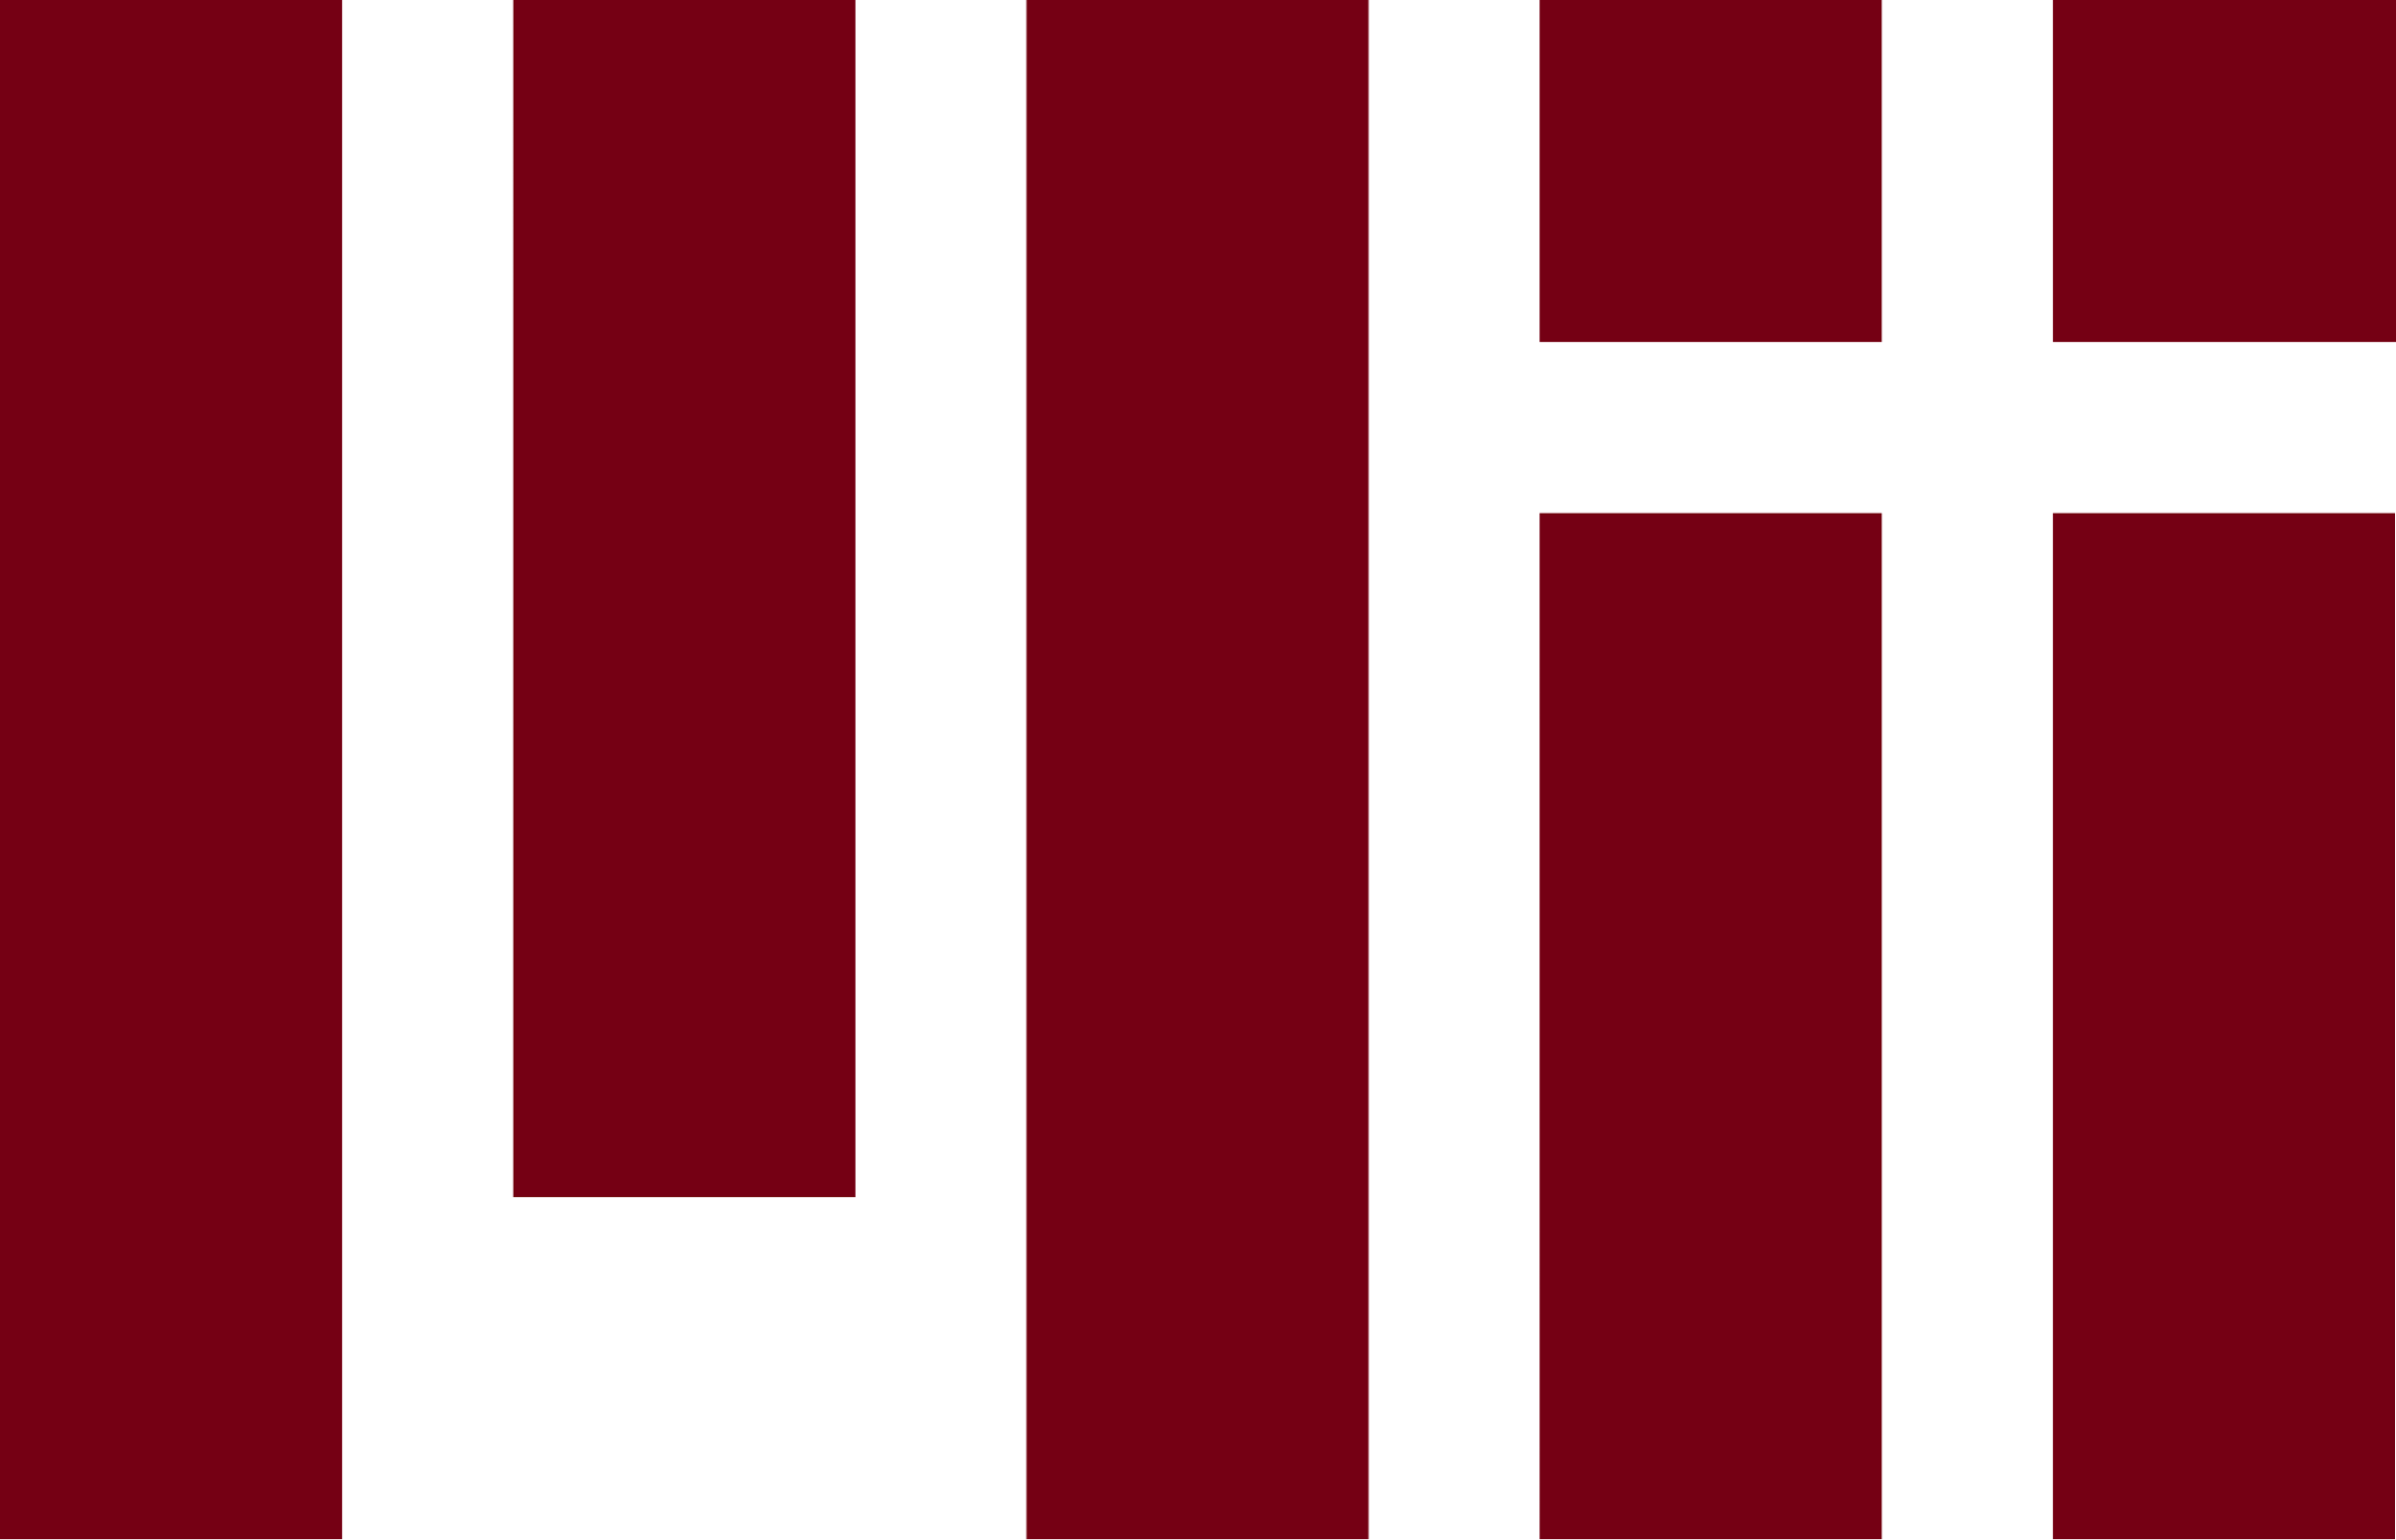
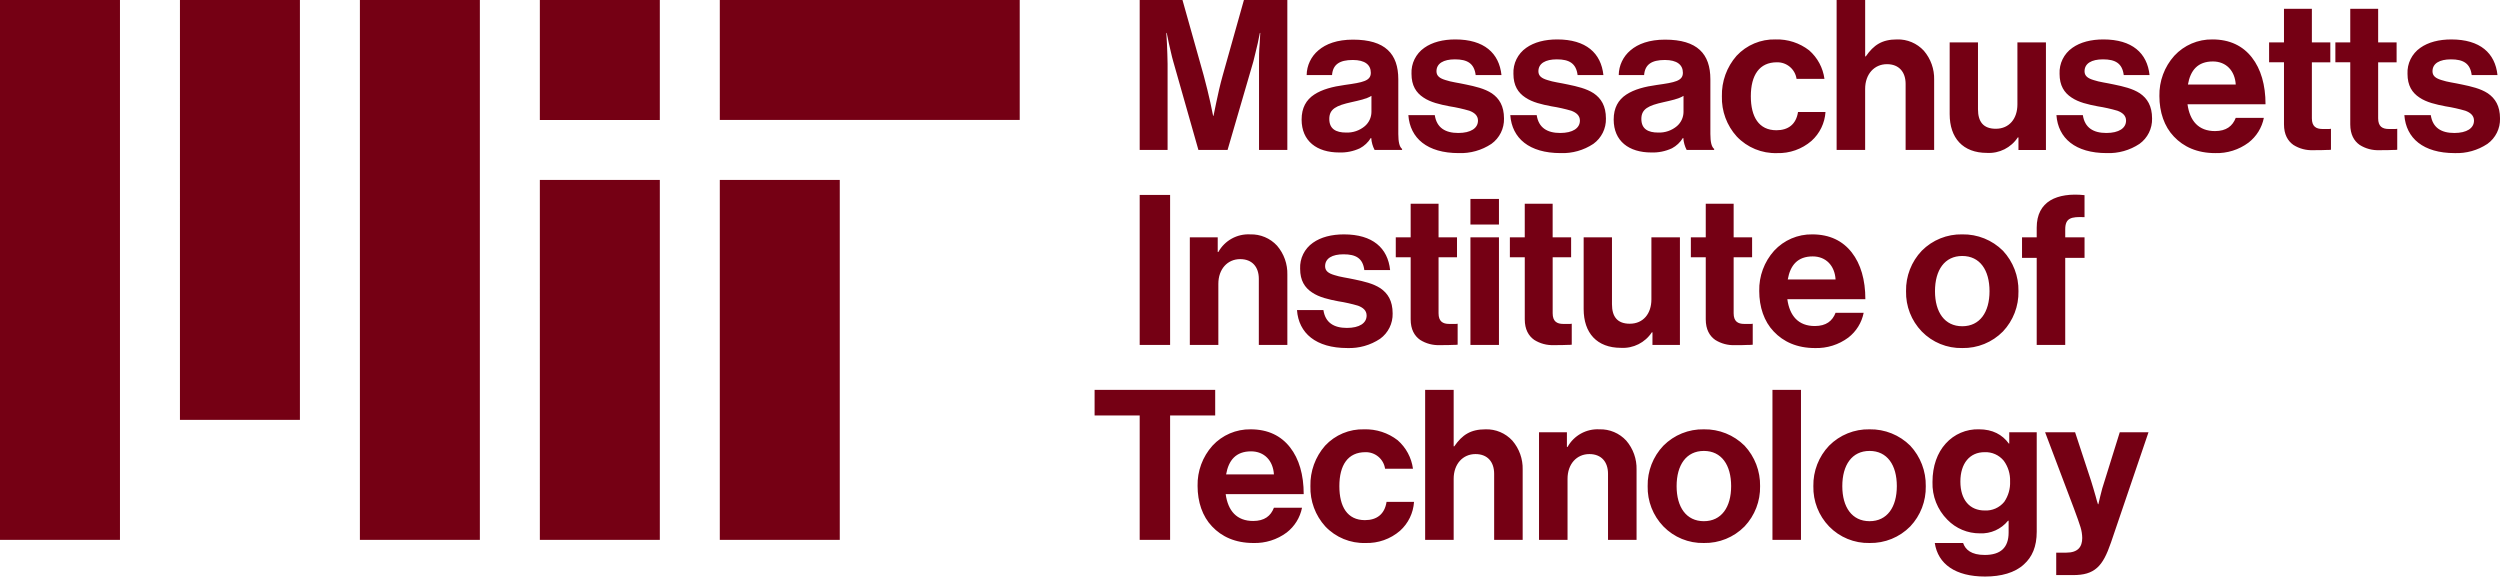
- <svg xmlns="http://www.w3.org/2000/svg" width="291.306" height="187.268" viewBox="0 0 291.306 187.268">
+ <svg xmlns="http://www.w3.org/2000/svg" width="867.217" height="200" viewBox="0 0 867.217 200">
  <path fill="#750014" d="M570.185,160l7.348,26.119c.873,3.347,1.746,6.693,2.328,9.458.364,1.6.655,3.128.946,4.584h.146c.291-1.455.582-2.983.946-4.584.582-2.765,1.31-6.111,2.255-9.458L591.5,160h15.06v52.019H596.74V182.19c0-2.11,0-4.729.218-6.984.073-1.237.146-2.546.218-3.783h-.146c-.218,1.237-.509,2.4-.728,3.565-.509,2.037-1.018,4.365-1.528,6.33l-8.949,30.7H575.715l-8.73-30.7c-.582-1.964-1.019-4.292-1.528-6.33-.218-1.164-.509-2.328-.728-3.565h-.145c.073,1.237.145,2.546.218,3.783.073,2.255.218,4.874.218,6.984v29.829h-9.676V160Zm65.478,47.872h-.146a9.933,9.933,0,0,1-3.783,3.565,15.7,15.7,0,0,1-7.2,1.455c-7.712,0-13.023-3.929-13.023-11.422,0-4.074,1.6-6.839,4.365-8.658s6.4-2.765,10.622-3.347c6.257-.873,9.022-1.382,9.022-4.22,0-2.765-2.037-4.438-6.257-4.438-4.656,0-6.912,1.6-7.2,5.238h-8.8a11.392,11.392,0,0,1,4.074-8.585c2.619-2.255,6.548-3.71,12-3.71,11.2,0,15.715,4.947,15.715,13.751V206.49c0,2.837.437,4.511,1.31,5.166v.364h-9.531A10.485,10.485,0,0,1,635.664,207.872Zm-2.183-4.147a6.552,6.552,0,0,0,2.255-4.874v-5.6c-1.746,1.091-4.365,1.6-6.912,2.183-5.238,1.164-7.712,2.328-7.712,5.82s2.328,4.729,5.82,4.729A9.485,9.485,0,0,0,633.481,203.725Zm15.059-3.783h9.167c.655,4.365,3.638,6.184,8.148,6.184,4.365,0,6.839-1.673,6.839-4.292,0-1.746-1.237-2.765-2.983-3.419a54.2,54.2,0,0,0-6.839-1.528c-3.419-.655-6.62-1.382-9.094-3.056-2.546-1.673-4.147-4.147-4.147-8.221a10.41,10.41,0,0,1,4.438-9.021c2.765-1.964,6.475-2.91,10.768-2.91,9.967,0,15.206,4.729,16.006,12.368h-8.949c-.509-4.074-2.91-5.457-7.2-5.457-3.929,0-6.4,1.382-6.4,4.147,0,1.673,1.237,2.474,3.2,3.056,1.892.655,4.438.946,7.057,1.528,3.128.655,6.4,1.382,8.949,3.056,2.546,1.746,4.22,4.365,4.22,8.73a10.5,10.5,0,0,1-4.365,8.8,19.242,19.242,0,0,1-11.35,3.2C655.088,213.11,649.122,207.945,648.54,199.942Zm35.357,0h9.167c.655,4.365,3.638,6.184,8.149,6.184,4.365,0,6.839-1.673,6.839-4.292,0-1.746-1.237-2.765-2.983-3.419a54.2,54.2,0,0,0-6.839-1.528c-3.419-.655-6.62-1.382-9.094-3.056-2.546-1.673-4.147-4.147-4.147-8.221a10.41,10.41,0,0,1,4.438-9.021c2.765-1.964,6.475-2.91,10.767-2.91,9.967,0,15.206,4.729,16.006,12.368h-8.949c-.509-4.074-2.91-5.457-7.2-5.457-3.929,0-6.4,1.382-6.4,4.147,0,1.673,1.237,2.474,3.2,3.056,1.892.655,4.438.946,7.057,1.528,3.128.655,6.4,1.382,8.949,3.056,2.547,1.746,4.22,4.365,4.22,8.73a10.5,10.5,0,0,1-4.365,8.8,19.243,19.243,0,0,1-11.35,3.2C690.445,213.11,684.48,207.945,683.9,199.942Zm60.021,7.93h-.146a9.933,9.933,0,0,1-3.783,3.565,15.7,15.7,0,0,1-7.2,1.455c-7.712,0-13.023-3.929-13.023-11.422,0-4.074,1.6-6.839,4.365-8.658s6.4-2.765,10.622-3.347c6.257-.873,9.022-1.382,9.022-4.22,0-2.765-2.037-4.438-6.257-4.438-4.656,0-6.912,1.6-7.2,5.238h-8.8a11.392,11.392,0,0,1,4.074-8.585c2.619-2.255,6.548-3.71,12-3.71,11.2,0,15.715,4.947,15.715,13.751V206.49c0,2.837.437,4.511,1.31,5.166v.364h-9.531A10.486,10.486,0,0,1,743.919,207.872Zm-2.183-4.147a6.552,6.552,0,0,0,2.255-4.874v-5.6c-1.746,1.091-4.365,1.6-6.912,2.183-5.238,1.164-7.712,2.328-7.712,5.82s2.328,4.729,5.82,4.729A9.485,9.485,0,0,0,741.736,203.725Zm20.734,3.638a19.922,19.922,0,0,1-5.166-13.969,20.522,20.522,0,0,1,5.093-14.041,17.816,17.816,0,0,1,13.532-5.675,18.148,18.148,0,0,1,11.641,3.783,15.983,15.983,0,0,1,5.311,9.895H783.2a6.723,6.723,0,0,0-6.839-5.748c-6.039,0-9.022,4.438-9.022,11.786,0,7.13,2.765,11.786,8.876,11.786,4.074,0,6.839-2.037,7.494-6.33h9.531a14.736,14.736,0,0,1-4.874,10.04,17.487,17.487,0,0,1-11.932,4.22A18.474,18.474,0,0,1,762.47,207.363Zm44.744-27.792c2.765-4,5.675-5.893,10.84-5.893a12.153,12.153,0,0,1,9.312,3.929,14.814,14.814,0,0,1,3.565,10.04v24.373h-9.895V189.1c0-4.074-2.255-6.839-6.475-6.839-4.365,0-7.566,3.419-7.566,8.585v21.171H797.1V160H807v19.571Zm52.965,28.083h-.218a11.977,11.977,0,0,1-10.695,5.384c-8.367,0-12.95-5.165-12.95-13.459V174.7h9.822V197.9c0,4.365,1.891,6.766,6.184,6.766,4.656,0,7.494-3.492,7.494-8.439V174.7h9.895v37.323h-9.531Zm13.169-7.712h9.167c.655,4.365,3.638,6.184,8.149,6.184,4.365,0,6.839-1.673,6.839-4.292,0-1.746-1.237-2.765-2.983-3.419a54.209,54.209,0,0,0-6.839-1.528c-3.419-.655-6.62-1.382-9.094-3.056-2.547-1.673-4.147-4.147-4.147-8.221a10.41,10.41,0,0,1,4.438-9.021c2.765-1.964,6.475-2.91,10.767-2.91,9.967,0,15.206,4.729,16.006,12.368H896.7c-.509-4.074-2.91-5.457-7.2-5.457-3.929,0-6.4,1.382-6.4,4.147,0,1.673,1.237,2.474,3.2,3.056,1.892.655,4.438.946,7.057,1.528,3.128.655,6.4,1.382,8.949,3.056,2.546,1.746,4.22,4.365,4.22,8.73a10.5,10.5,0,0,1-4.365,8.8,19.242,19.242,0,0,1-11.35,3.2C879.895,213.11,873.929,207.945,873.347,199.942Zm40.74,7.421c-3.347-3.492-5.02-8.512-5.02-14.041a20.254,20.254,0,0,1,5.166-13.969,17.627,17.627,0,0,1,13.241-5.675c6.038,0,10.549,2.255,13.678,6.257s4.729,9.531,4.729,16.224H918.816c.8,5.82,3.856,9.312,9.531,9.312,3.929,0,6.111-1.746,7.2-4.584H945.3a14.429,14.429,0,0,1-5.311,8.585,18.453,18.453,0,0,1-11.568,3.638C922.163,213.11,917.434,210.927,914.087,207.363Zm4.875-18.043H935.55c-.291-4.8-3.347-8-7.93-8C922.381,181.317,919.835,184.372,918.962,189.32ZM952.283,174.7V163.056h9.676V174.7h6.4v6.911h-6.4v19.425c0,2.837,1.455,3.71,3.711,3.71h1.892a4.8,4.8,0,0,0,1.018-.073v7.275a11.261,11.261,0,0,1-1.6.073c-1.091.073-2.619.073-4.583.073a11.8,11.8,0,0,1-6.839-1.819c-1.964-1.382-3.274-3.638-3.274-7.13V181.608h-5.165V174.7Zm22.99,0V163.056h9.676V174.7h6.4v6.911h-6.4v19.425c0,2.837,1.455,3.71,3.711,3.71h1.891a4.807,4.807,0,0,0,1.019-.073v7.275a11.265,11.265,0,0,1-1.6.073c-1.091.073-2.619.073-4.583.073a11.8,11.8,0,0,1-6.839-1.819c-1.964-1.382-3.274-3.638-3.274-7.13V181.608h-5.165V174.7Zm18.769,25.245h9.167c.655,4.365,3.638,6.184,8.148,6.184,4.365,0,6.839-1.673,6.839-4.292,0-1.746-1.237-2.765-2.983-3.419a54.191,54.191,0,0,0-6.839-1.528c-3.419-.655-6.62-1.382-9.094-3.056-2.546-1.673-4.147-4.147-4.147-8.221a10.41,10.41,0,0,1,4.438-9.021c2.765-1.964,6.475-2.91,10.768-2.91,9.967,0,15.206,4.729,16.006,12.368H1017.4c-.509-4.074-2.91-5.457-7.2-5.457-3.929,0-6.4,1.382-6.4,4.147,0,1.673,1.237,2.474,3.2,3.056,1.892.655,4.438.946,7.057,1.528,3.128.655,6.4,1.382,8.948,3.056,2.547,1.746,4.22,4.365,4.22,8.73a10.5,10.5,0,0,1-4.365,8.8,19.243,19.243,0,0,1-11.35,3.2C1000.589,213.11,994.623,207.945,994.041,199.942ZM565.893,227.625v52.019H555.344V227.625Zm16.733,19.789a11.914,11.914,0,0,1,11.059-6.111A12.153,12.153,0,0,1,603,245.231a14.814,14.814,0,0,1,3.565,10.04v24.373h-9.895V256.726c0-4.074-2.255-6.839-6.475-6.839-4.365,0-7.566,3.42-7.566,8.585v21.171h-9.894V242.321h9.676v5.093Zm27.282,20.153h9.167c.655,4.365,3.638,6.184,8.148,6.184,4.365,0,6.839-1.673,6.839-4.292,0-1.746-1.237-2.765-2.983-3.419a54.2,54.2,0,0,0-6.839-1.528c-3.419-.655-6.62-1.382-9.094-3.056-2.547-1.673-4.147-4.147-4.147-8.221a10.41,10.41,0,0,1,4.438-9.021c2.765-1.964,6.475-2.91,10.768-2.91,9.967,0,15.205,4.729,16.006,12.368h-8.949c-.509-4.074-2.91-5.457-7.2-5.457-3.929,0-6.4,1.382-6.4,4.147,0,1.673,1.237,2.474,3.2,3.056,1.892.655,4.438.946,7.057,1.528,3.128.655,6.4,1.382,8.949,3.056,2.546,1.746,4.22,4.365,4.22,8.73a10.5,10.5,0,0,1-4.365,8.8,19.242,19.242,0,0,1-11.35,3.2C616.456,280.735,610.49,275.569,609.908,267.566Zm39.432-25.245V230.68h9.676v11.641h6.4v6.911h-6.4v19.425c0,2.837,1.455,3.71,3.711,3.71h1.891a4.809,4.809,0,0,0,1.019-.073v7.275a11.273,11.273,0,0,1-1.6.073c-1.091.073-2.619.073-4.583.073a11.8,11.8,0,0,1-6.839-1.819c-1.964-1.382-3.274-3.638-3.274-7.13V249.232h-5.165v-6.911Zm30.628-13.314v8.876h-9.894v-8.876Zm0,13.314v37.323h-9.894V242.321Zm8.949,0V230.68h9.676v11.641H705v6.911h-6.4v19.425c0,2.837,1.455,3.71,3.711,3.71H704.2a4.81,4.81,0,0,0,1.019-.073v7.275a11.274,11.274,0,0,1-1.6.073c-1.091.073-2.619.073-4.584.073a11.8,11.8,0,0,1-6.839-1.819c-1.964-1.382-3.274-3.638-3.274-7.13V249.232h-5.166v-6.911Zm44.306,32.957H733a11.977,11.977,0,0,1-10.7,5.384c-8.366,0-12.95-5.166-12.95-13.459V242.321h9.822v23.208c0,4.365,1.891,6.766,6.184,6.766,4.656,0,7.494-3.492,7.494-8.439V242.321h9.894v37.323h-9.531Zm18.48-32.957V230.68h9.676v11.641h6.4v6.911h-6.4v19.425c0,2.837,1.455,3.71,3.71,3.71h1.892A4.808,4.808,0,0,0,768,272.3v7.275a11.272,11.272,0,0,1-1.6.073c-1.091.073-2.619.073-4.584.073a11.8,11.8,0,0,1-6.839-1.819c-1.964-1.382-3.274-3.638-3.274-7.13V249.232h-5.166v-6.911Zm23.572,32.666c-3.347-3.492-5.02-8.512-5.02-14.041a20.254,20.254,0,0,1,5.166-13.969,17.628,17.628,0,0,1,13.241-5.675c6.038,0,10.549,2.255,13.678,6.257s4.729,9.531,4.729,16.224H780c.8,5.82,3.856,9.312,9.531,9.312,3.929,0,6.111-1.746,7.2-4.584h9.749a14.43,14.43,0,0,1-5.311,8.585,18.455,18.455,0,0,1-11.568,3.638C783.35,280.735,778.622,278.552,775.275,274.987Zm4.874-18.043h16.588c-.291-4.8-3.347-8-7.93-8C783.569,248.941,781.022,252,780.149,256.944Zm46.489,18.043a19.5,19.5,0,0,1-5.456-13.969,19.8,19.8,0,0,1,5.456-14.041A19.22,19.22,0,0,1,840.68,241.3a19.514,19.514,0,0,1,14.114,5.675,20.062,20.062,0,0,1,5.384,14.041,19.757,19.757,0,0,1-5.384,13.969,19.279,19.279,0,0,1-14.114,5.748A18.991,18.991,0,0,1,826.638,274.987Zm23.5-13.969c0-7.348-3.347-12.223-9.458-12.223s-9.458,4.875-9.458,12.223c0,7.275,3.347,12.15,9.458,12.15S850.138,268.294,850.138,261.019Zm16.369-18.7v-3.347c0-4.583,1.746-7.639,4.729-9.458,2.91-1.746,7.057-2.328,11.859-1.819v7.639c-4.656-.218-6.693.291-6.693,4.22v2.765H883.1v7.13H876.4v30.193h-9.894V249.451h-5.093v-7.13ZM581.535,295.249v8.876H565.893v43.143H555.344V304.125H539.7v-8.876Zm-1.091,47.363c-3.347-3.492-5.02-8.512-5.02-14.041a20.255,20.255,0,0,1,5.166-13.969,17.628,17.628,0,0,1,13.241-5.675c6.038,0,10.549,2.255,13.678,6.257s4.729,9.531,4.729,16.224H585.173c.8,5.82,3.856,9.312,9.531,9.312,3.929,0,6.111-1.746,7.2-4.584h9.749a14.431,14.431,0,0,1-5.311,8.585,18.455,18.455,0,0,1-11.568,3.638C588.519,348.359,583.791,346.177,580.444,342.612Zm4.875-18.043h16.588c-.291-4.8-3.347-8-7.93-8C588.738,316.566,586.191,319.622,585.319,324.569Zm34.412,18.043a19.923,19.923,0,0,1-5.166-13.969,20.522,20.522,0,0,1,5.093-14.041,17.816,17.816,0,0,1,13.532-5.675,18.147,18.147,0,0,1,11.641,3.783,15.982,15.982,0,0,1,5.311,9.895h-9.676a6.723,6.723,0,0,0-6.839-5.748c-6.039,0-9.021,4.438-9.021,11.786,0,7.13,2.765,11.786,8.876,11.786,4.074,0,6.839-2.037,7.493-6.33h9.531a14.735,14.735,0,0,1-4.875,10.04,17.486,17.486,0,0,1-11.932,4.22A18.474,18.474,0,0,1,619.73,342.612Zm44.744-27.792c2.765-4,5.675-5.893,10.84-5.893a12.154,12.154,0,0,1,9.313,3.929,14.813,14.813,0,0,1,3.565,10.04v24.372H678.3V324.351c0-4.074-2.255-6.839-6.475-6.839-4.365,0-7.567,3.419-7.567,8.585v21.171h-9.894V295.249h9.894V314.82Zm39.287.218a11.914,11.914,0,0,1,11.059-6.111,12.153,12.153,0,0,1,9.312,3.929A14.813,14.813,0,0,1,727.7,322.9v24.372H717.8V324.351c0-4.074-2.255-6.839-6.475-6.839-4.365,0-7.566,3.419-7.566,8.585v21.171h-9.895V309.945h9.676v5.093Zm33.248,27.574a19.5,19.5,0,0,1-5.457-13.969,19.8,19.8,0,0,1,5.457-14.041,19.22,19.22,0,0,1,14.042-5.675,19.515,19.515,0,0,1,14.114,5.675,20.062,20.062,0,0,1,5.384,14.041,19.757,19.757,0,0,1-5.384,13.969,19.279,19.279,0,0,1-14.114,5.748A18.991,18.991,0,0,1,737.009,342.612Zm23.5-13.969c0-7.348-3.347-12.223-9.458-12.223s-9.458,4.875-9.458,12.223c0,7.275,3.347,12.15,9.458,12.15S760.509,335.919,760.509,328.643Zm24.227-33.394v52.019H774.84V295.249Zm9.749,47.363a19.5,19.5,0,0,1-5.457-13.969,19.8,19.8,0,0,1,5.457-14.041,19.22,19.22,0,0,1,14.042-5.675,19.514,19.514,0,0,1,14.114,5.675,20.063,20.063,0,0,1,5.384,14.041,19.757,19.757,0,0,1-5.384,13.969,19.278,19.278,0,0,1-14.114,5.748A18.991,18.991,0,0,1,794.484,342.612Zm23.5-13.969c0-7.348-3.346-12.223-9.458-12.223s-9.458,4.875-9.458,12.223c0,7.275,3.347,12.15,9.458,12.15S817.983,335.919,817.983,328.643Zm13.168,19.716h9.822c.8,2.328,2.837,4.147,7.494,4.147,5.529,0,8.294-2.546,8.294-7.785v-4.074h-.218a11.852,11.852,0,0,1-9.749,4.365,15.569,15.569,0,0,1-11.277-4.729,17.717,17.717,0,0,1-5.166-13.1c0-5.529,1.673-10.113,4.584-13.314a14.883,14.883,0,0,1,11.568-4.947c4.656,0,8.076,1.819,10.331,4.947h.145v-3.929h9.531v34.485c0,5.238-1.6,8.8-4.438,11.349-3.129,2.91-7.93,4.22-13.46,4.22C838.281,360,832.243,355.635,831.151,348.359Zm24.081-14.26a11.653,11.653,0,0,0,2.037-7.13,11.4,11.4,0,0,0-2.183-7.13,8.135,8.135,0,0,0-6.693-2.983c-5.093,0-8.367,3.856-8.367,10.186,0,6.4,3.274,10.04,8.44,10.04A8.184,8.184,0,0,0,855.233,334.1Zm21.535,17.606c4,0,5.529-1.964,5.529-5.093a13.621,13.621,0,0,0-.582-3.71c-.509-1.528-1.164-3.565-2.255-6.4l-10.04-26.555h10.4l5.529,16.806c.582,1.746,1.091,3.71,1.6,5.384.218.946.509,1.819.8,2.765h.145c.218-.946.437-1.819.655-2.765a54.861,54.861,0,0,1,1.528-5.384l5.239-16.806h9.967l-13.023,38.268c-1.455,4.22-2.837,6.984-4.8,8.73-2.037,1.819-4.583,2.547-8.367,2.547h-5.82v-7.785Zm-529.5-4.438h41.615V222.423H347.268Zm62.423-145.653H513.728V160H409.691ZM347.268,160h41.615v41.615H347.268ZM284.845,347.268H326.46V160H284.845Zm-62.423-41.615h41.615V160H222.423ZM160,347.268h41.615V160H160Zm249.691,0h41.615V222.423H409.691Z" transform="translate(-160 -160)" />
</svg>
